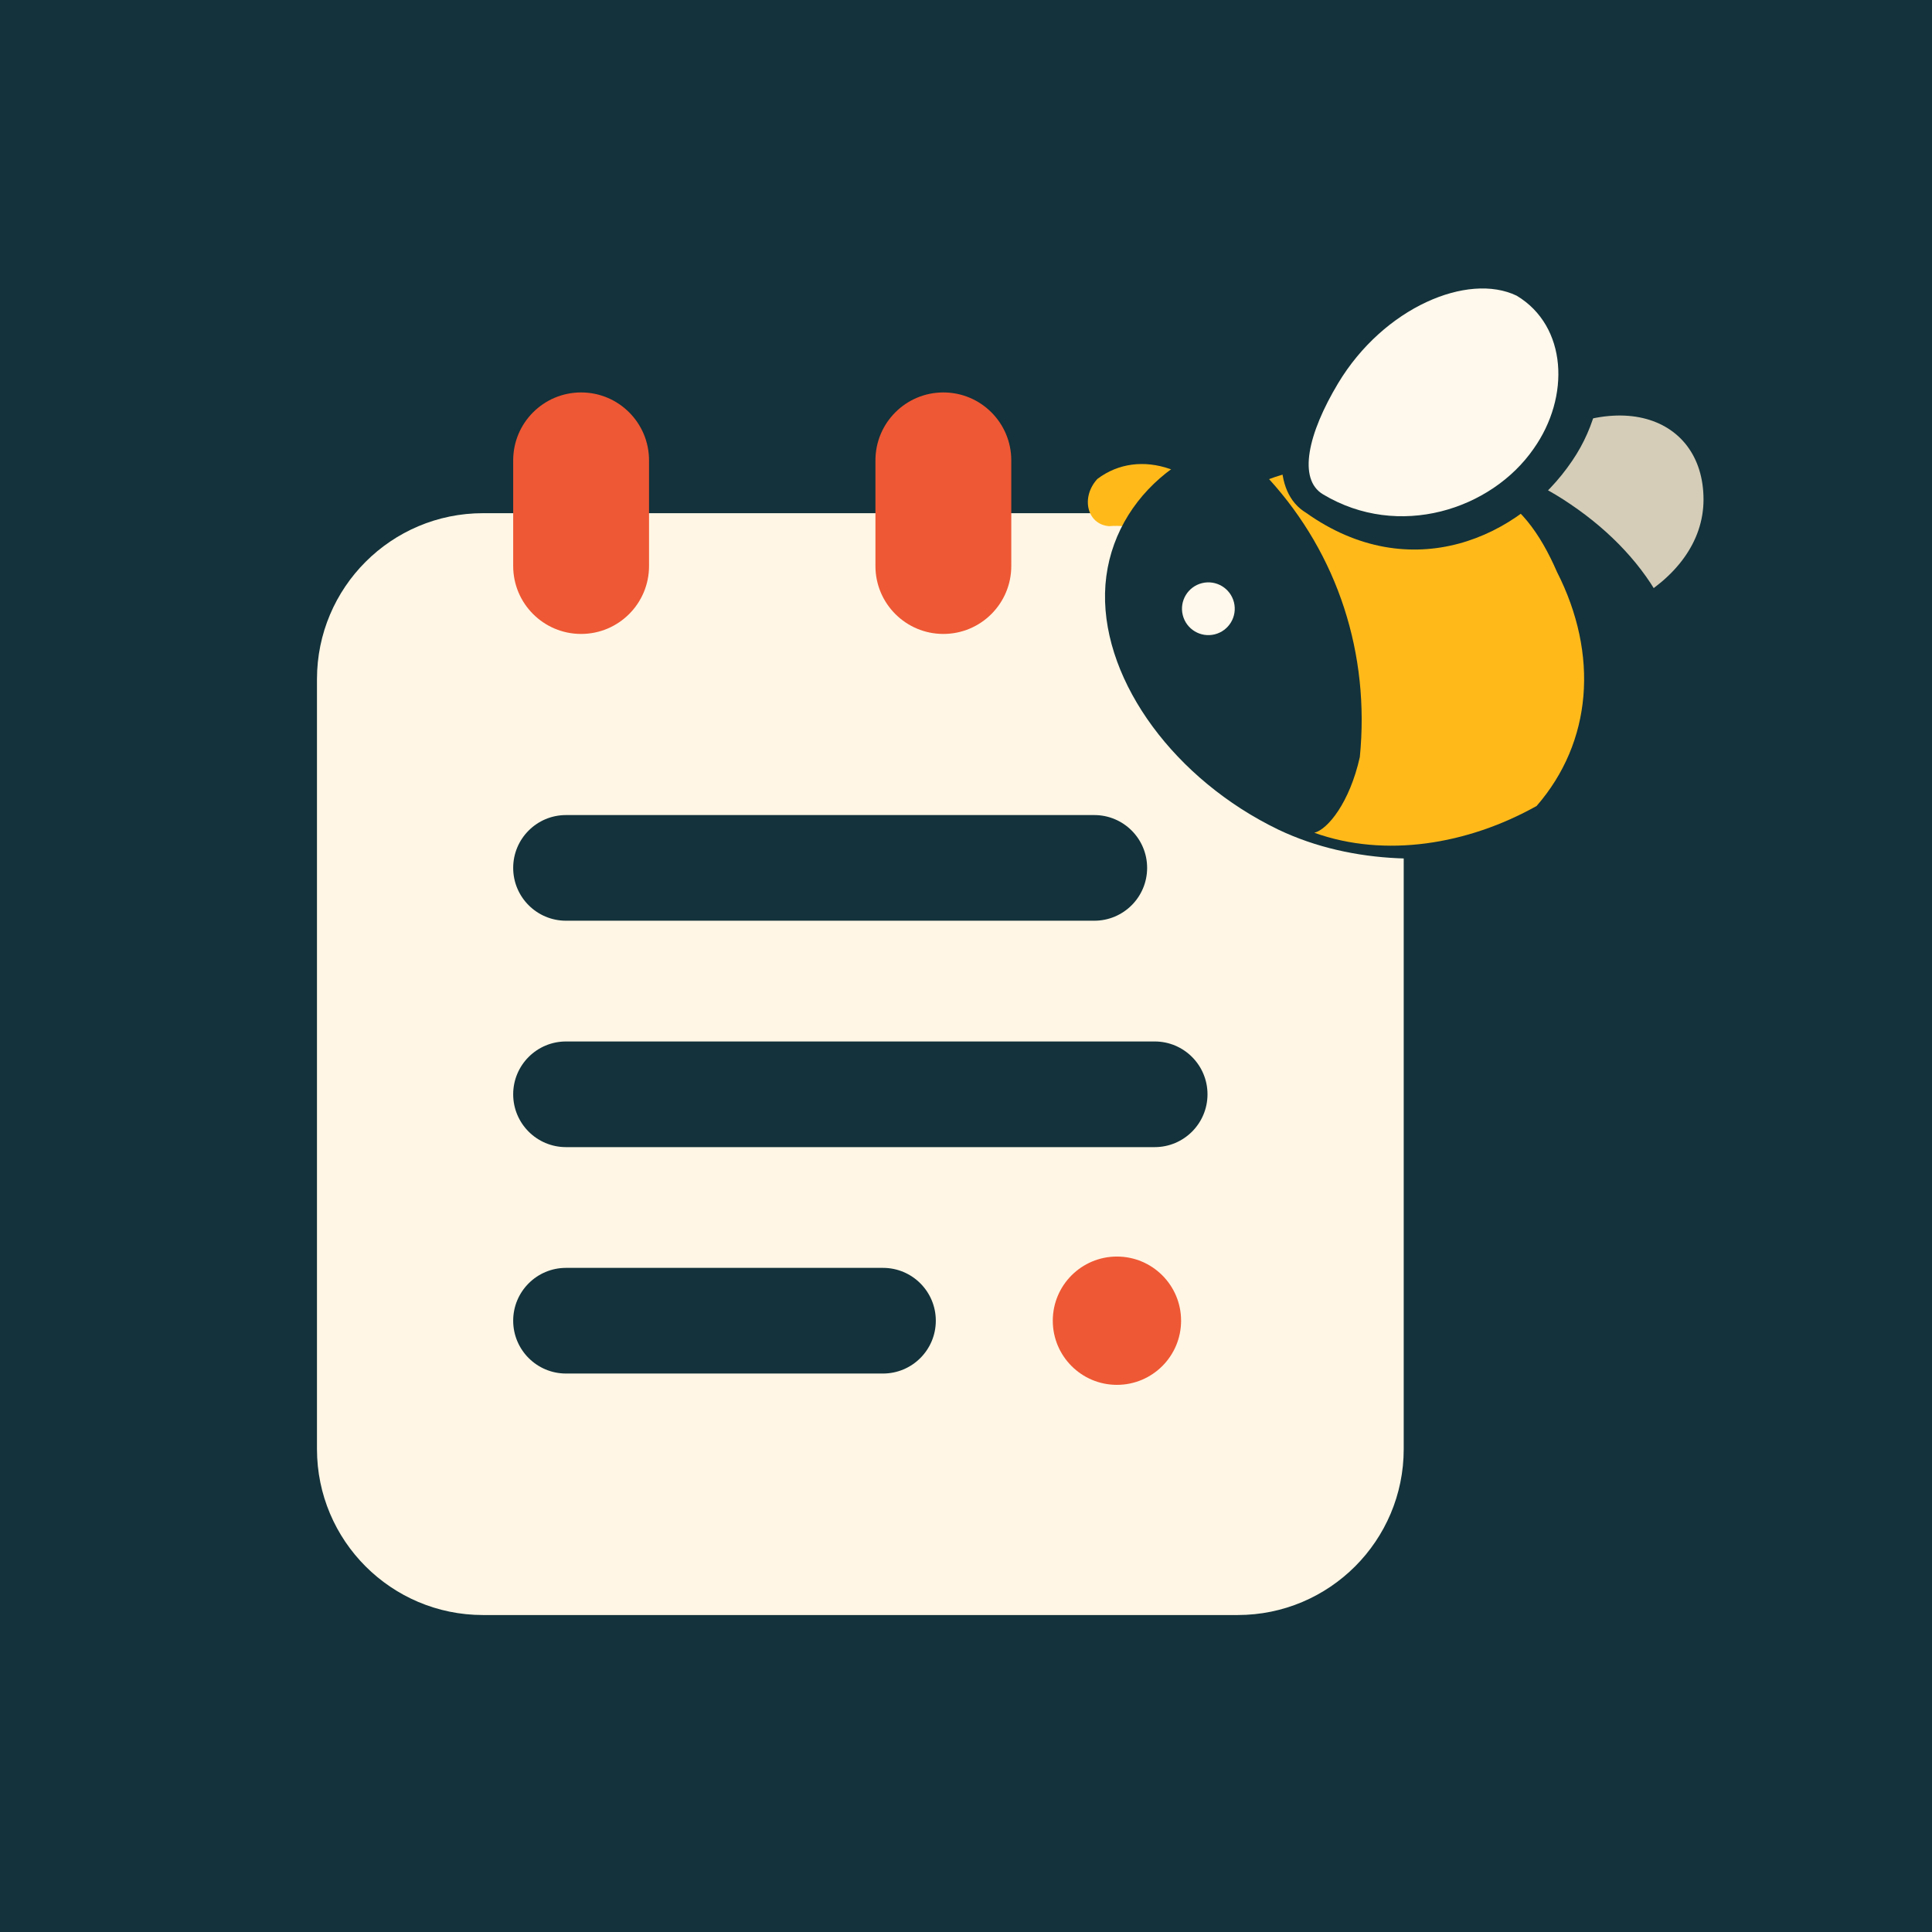
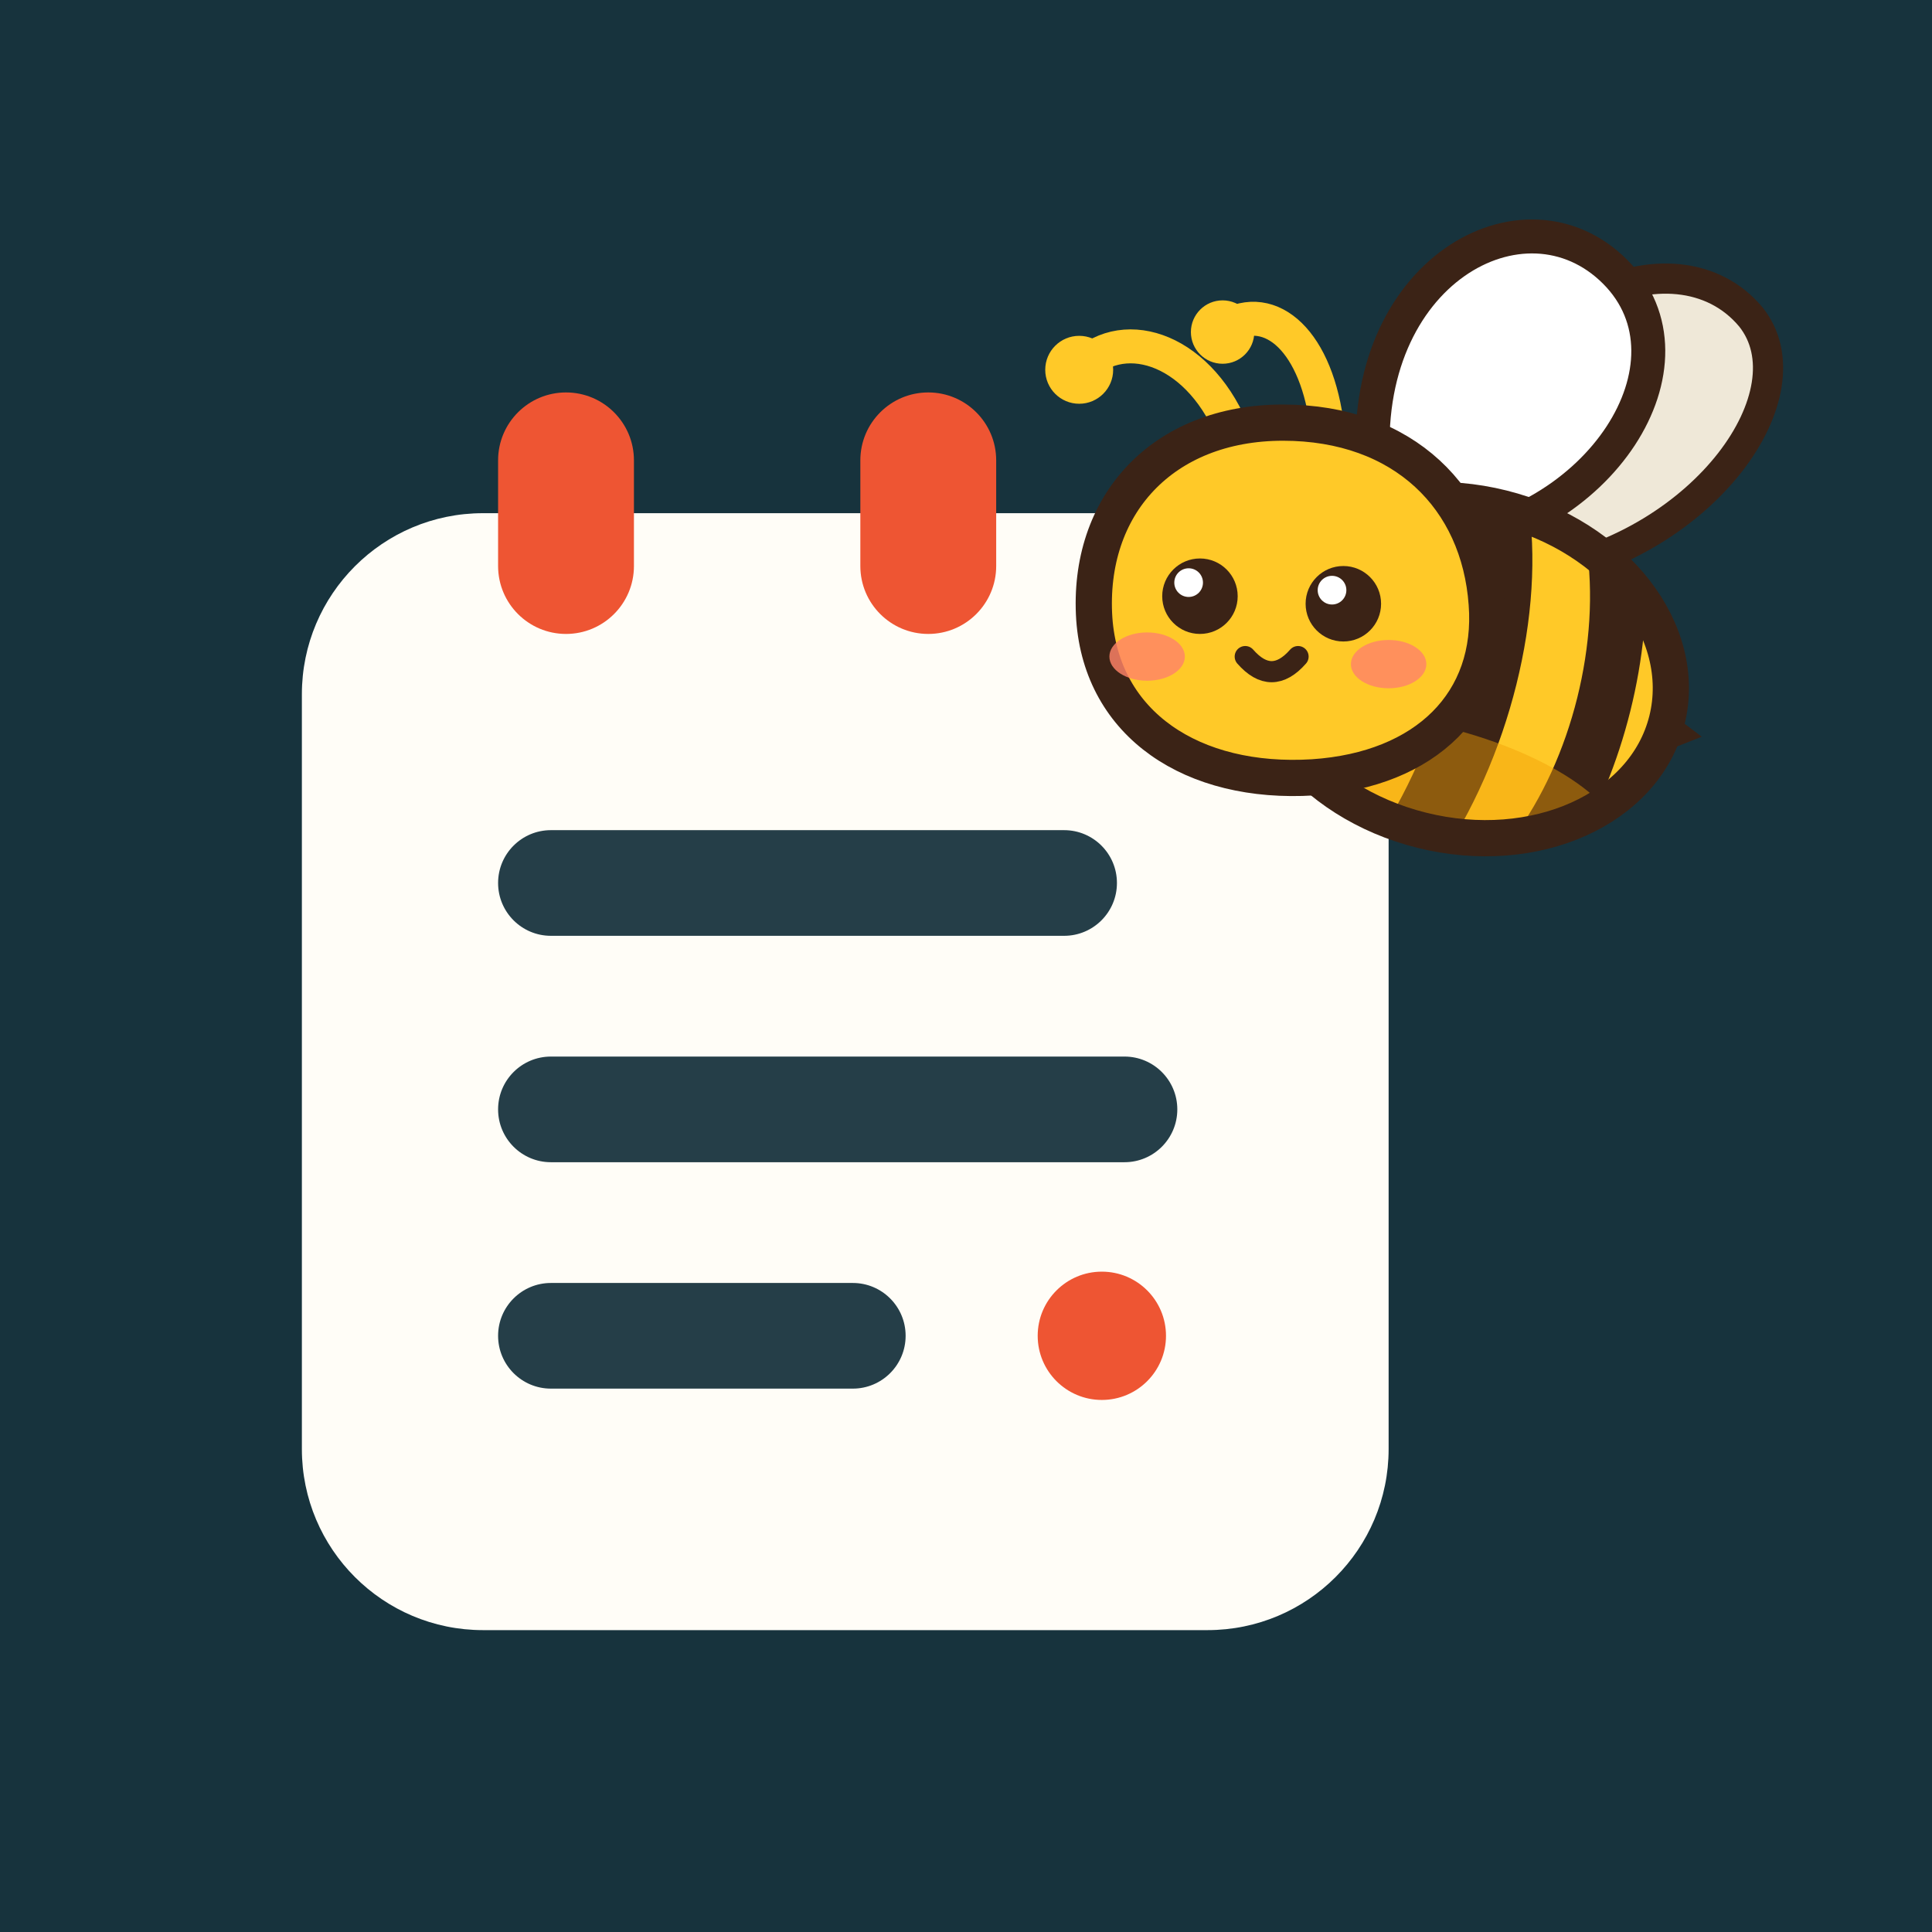
<svg xmlns="http://www.w3.org/2000/svg" width="1024" height="1024" viewBox="0 0 256 256" role="img" aria-labelledby="title desc">
-   <rect id="background" width="256" height="256" fill="#13323B" />
+   <rect id="background" width="256" height="256" fill="#17333D" />
  <g id="daily-pad">
-     <rect x="42" y="68" width="144" height="146" rx="22" fill="#FFF6E5" />
-     <rect x="68" y="52" width="18" height="32" rx="9" fill="#EE5834" />
-     <rect x="116" y="52" width="18" height="32" rx="9" fill="#EE5834" />
-     <rect x="68" y="108" width="84" height="14" rx="7" fill="#13323B" />
-     <rect x="68" y="138" width="92" height="14" rx="7" fill="#13323B" />
-     <rect x="68" y="168" width="56" height="14" rx="7" fill="#13323B" />
-     <circle cx="148" cy="175" r="8.5" fill="#EE5834" />
+     <rect x="40" y="68" width="144" height="148" rx="24" fill="#FFFDF7" />
+     <rect x="66" y="52" width="18" height="32" rx="9" fill="#EE5533" />
+     <rect x="114" y="52" width="18" height="32" rx="9" fill="#EE5533" />
+     <rect x="66" y="110" width="82" height="14" rx="7" fill="#253E48" />
+     <rect x="66" y="140" width="90" height="14" rx="7" fill="#253E48" />
+     <rect x="66" y="170" width="54" height="14" rx="7" fill="#253E48" />
+     <circle cx="146" cy="177" r="8.5" fill="#EE5533" />
  </g>
-   <g id="corner-bee" transform="translate(186 78) scale(-0.92 0.92) rotate(14)">
-     <path d="M -18 -14 C -36 -22 -48 -14 -45 -2 C -42 10 -24 14 -10 8 Z" fill="#D5CDB8" />
-     <path d="M 21 -14 C 24 -24 32 -29 39 -26 C 42 -24 42 -20 39 -19 C 33 -18 29 -13 28 -7 Z" fill="#FFBA1A" />
-     <path d="       M -24 -4       C -33 6 -36 18 -31 27       C -23 39 7 41 24 27       C 36 17 42 2 39 -9       C 36 -20 24 -26 12 -23       C -2 -20 -16 -13 -24 -4 Z" fill="#13323B" stroke="#13323B" stroke-width="6" stroke-linejoin="round" />
-     <path d="       M -15 -11       C -5 -18 6 -21 15 -20       C 8 -7 7 8 12 22       C 15 28 19 31 21 31       C 12 37 0 38 -11 35       C -21 28 -25 16 -22 3       C -21 -3 -19 -8 -15 -11 Z" fill="#FFBA1A" />
-     <path d="       M 11 -14       C 15 -18 13 -26 5 -35       C -6 -46 -22 -49 -31 -41       C -39 -34 -37 -20 -28 -12       C -18 -3 -1 0 11 -14 Z" fill="#13323B" />
-     <path d="       M 8 -16       C 11 -19 8 -25 2 -31       C -7 -40 -20 -42 -26 -37       C -32 -31 -30 -21 -23 -15       C -15 -8 -1 -7 8 -16 Z" fill="#FFF8EC" />
-     <circle cx="28" cy="-4" r="3.8" fill="#FFF8EC" />
+   <g id="cartoon-bee" transform="translate(184 78)">
+     <path d="M 10 -14 C 14 -38 38 -48 48 -36 C 56 -26 42 -6 20 -2 Z" fill="#EFE8D8" stroke="#3B2316" stroke-width="4" stroke-linejoin="round" />
+     <path d="M -2 -16 C -4 -42 18 -54 30 -42 C 42 -30 28 -8 6 -6 Z" fill="#FFFFFF" stroke="#3B2316" stroke-width="4.5" stroke-linejoin="round" />
+     <g transform="rotate(14)">
+       <defs>
+         <ellipse id="dt-body" cx="12" cy="8" rx="28" ry="22" />
+         <clipPath id="dt-body-clip">
+           <use href="#dt-body" />
+         </clipPath>
+       </defs>
+       <use href="#dt-body" fill="#FFC928" />
+       <g clip-path="url(#dt-body-clip)">
+         <path d="M 6 -16 C 12 -2 12 18 6 34 L 15 34 C 21 18 21 -2 15 -16 Z" fill="#3B2316" />
+         <path d="M 24 -12 C 29 0 29 16 24 28 L 32 28 C 36 16 36 0 32 -12 Z" fill="#3B2316" />
+         <ellipse cx="12" cy="26" rx="26" ry="10" fill="#F29F05" opacity="0.45" />
+       </g>
+       <use href="#dt-body" fill="none" stroke="#3B2316" stroke-width="4.8" />
+       <path d="M 38 6 L 45 9 L 38 14 Z" fill="#3B2316" />
+     </g>
+     <g transform="translate(-14 0)">
+       <path d="M -6 -19 C -10 -31 -20 -35 -26 -30" fill="none" stroke="#FFC928" stroke-width="4.5" stroke-linecap="round" />
+       <circle cx="-27" cy="-29" r="4.5" fill="#FFC928" />
+       <path d="M 6 -20 C 5 -32 -1 -38 -7 -35" fill="none" stroke="#FFC928" stroke-width="4.5" stroke-linecap="round" />
+       <circle cx="-8" cy="-34" r="4.2" fill="#FFC928" />
+       <path d="         M 0 -22         C 16 -22 26 -12 27 2         C 28 15 19 24 4 25         C -12 26 -24 18 -25 4         C -26 -11 -16 -22 0 -22 Z" fill="#FFC928" stroke="#3B2316" stroke-width="4.8" />
+       <circle cx="-11" cy="1" r="5" fill="#3B2316" />
+       <circle cx="-12.5" cy="-0.8" r="1.9" fill="#FFFFFF" />
+       <circle cx="8" cy="2" r="5" fill="#3B2316" />
+       <circle cx="6.5" cy="0.2" r="1.9" fill="#FFFFFF" />
+       <ellipse cx="-18" cy="9" rx="5" ry="3.2" fill="#FF8468" opacity="0.82" />
+       <ellipse cx="14" cy="10" rx="5" ry="3.2" fill="#FF8468" opacity="0.82" />
+       <path d="M -5 9 Q -1.5 13 2 9" fill="none" stroke="#3B2316" stroke-width="2.8" stroke-linecap="round" />
+     </g>
  </g>
</svg>
